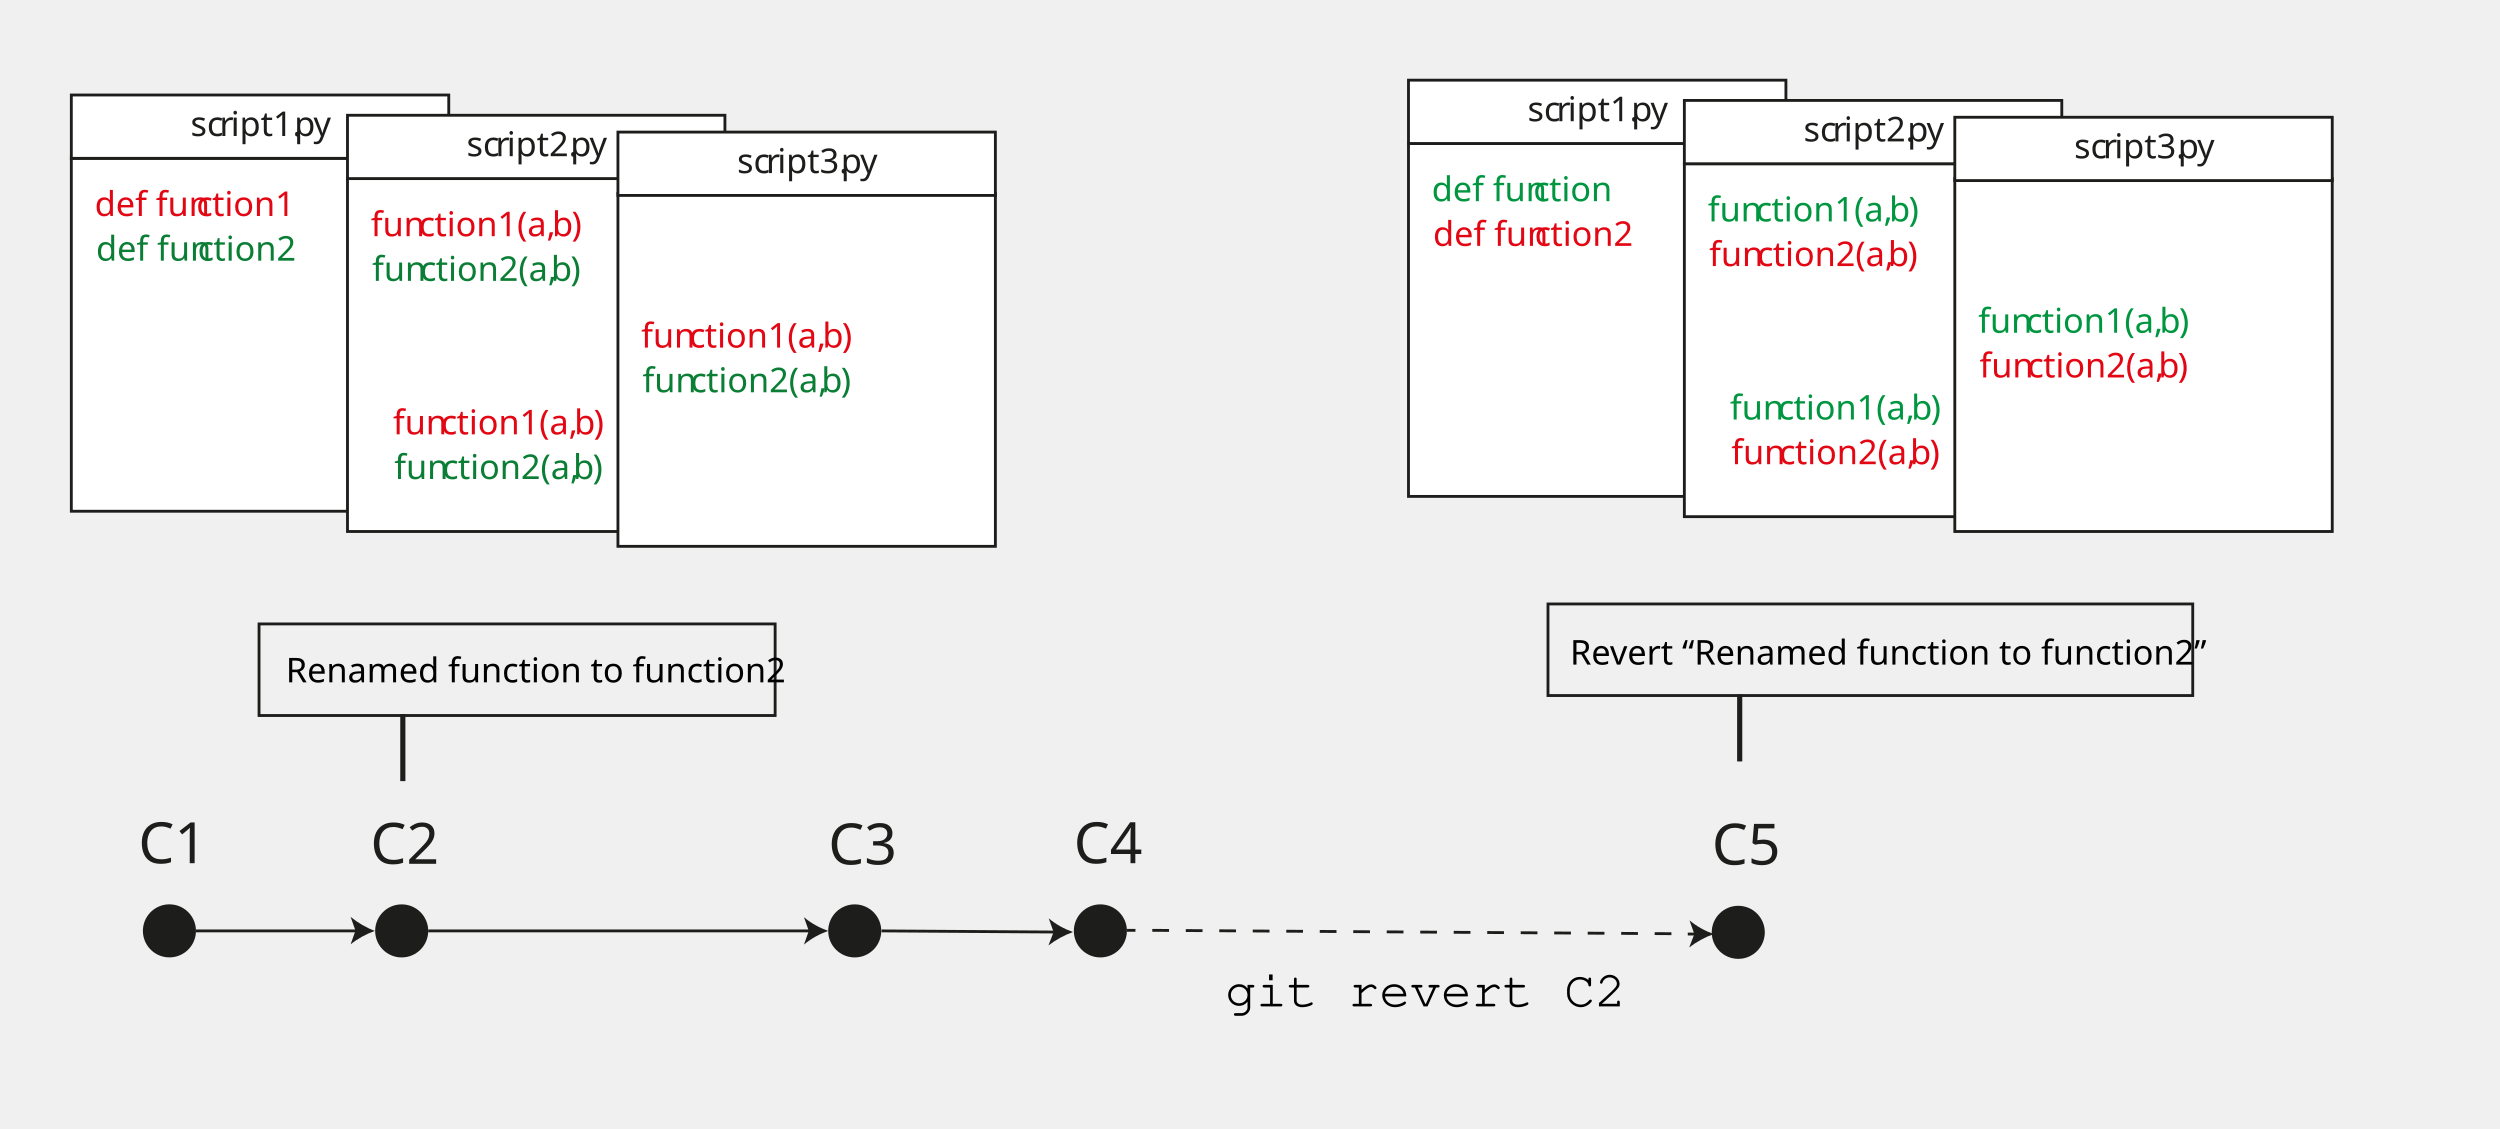
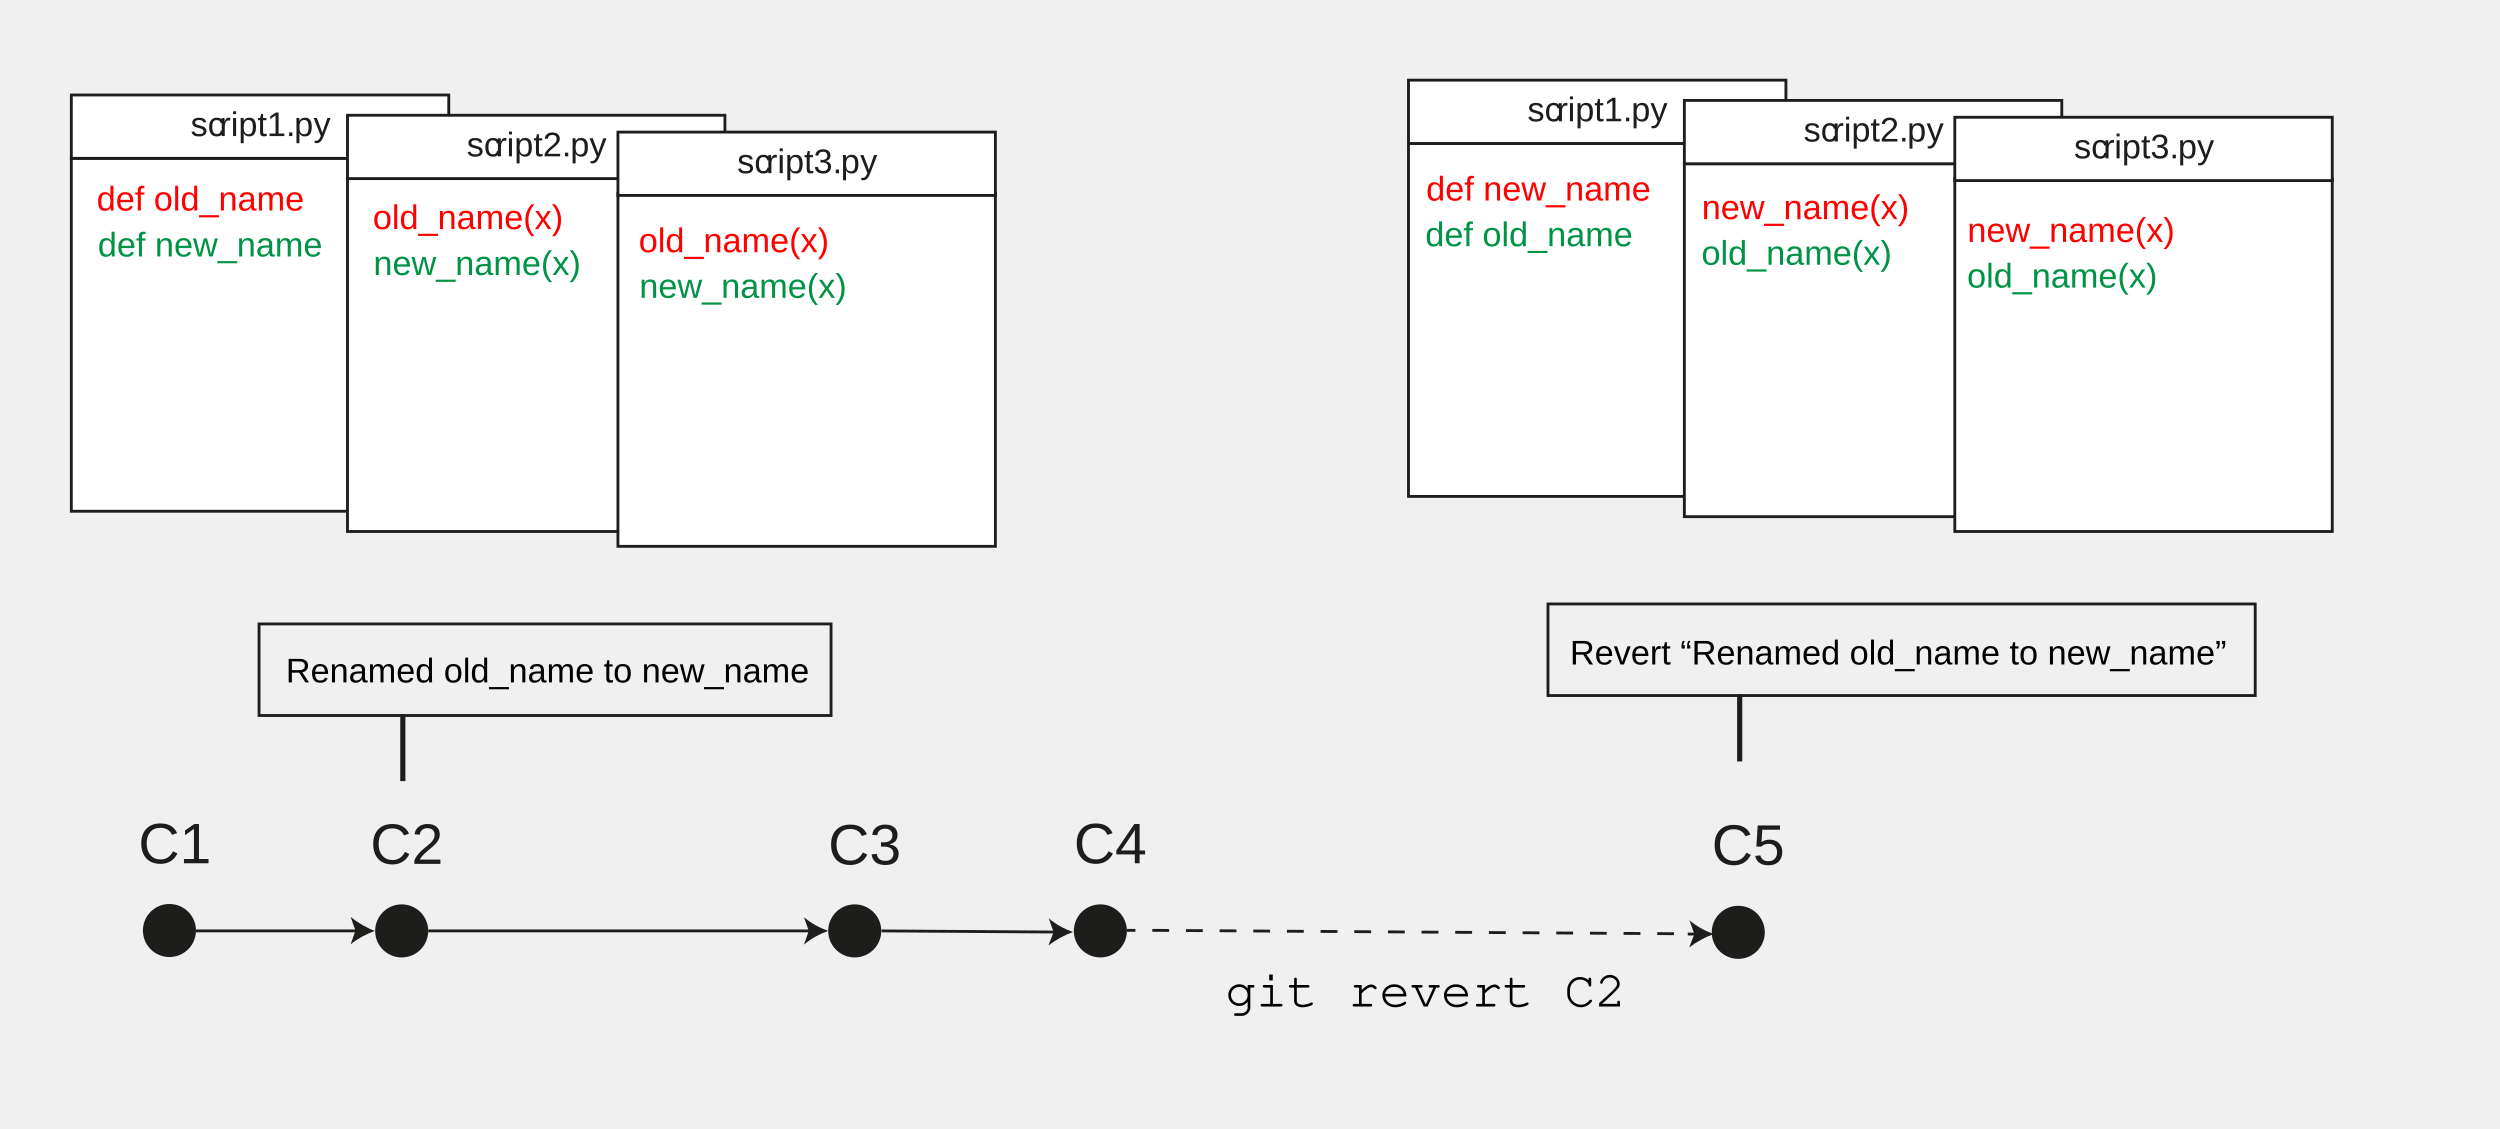
- <svg xmlns="http://www.w3.org/2000/svg" version="1.1" id="Layer_1" x="0px" y="0px" viewBox="0 0 876.3 395.5" style="enable-background:new 0 0 876.3 395.5;" xml:space="preserve">
-   <style type="text/css">
- 	.st0{fill:#1D1D1B;}
- 	.st1{fill:none;stroke:#1D1D1B;stroke-miterlimit:10;}
- 	.st2{font-family:'ArialMT';}
- 	.st3{font-size:20px;}
- 	.st4{fill:none;stroke:#1D1D1B;stroke-miterlimit:10;stroke-dasharray:5.87,5.87;}
- 	.st5{fill:#FFFFFF;stroke:#1D1D1B;stroke-miterlimit:10;}
- 	.st6{fill:#E30613;}
- 	.st7{font-size:12px;}
- 	.st8{fill:#0B7E35;}
- 	.st9{fill:#009640;}
- 	.st10{font-family:'Courier';}
- 	.st11{font-size:18px;}
- </style>
-   <ellipse transform="matrix(6.652046e-02 -0.9978 0.9978 6.652046e-02 -270.1454 363.8503)" class="st0" cx="59.4" cy="326.3" rx="9.3" ry="9.3" />
-   <circle class="st0" cx="140.8" cy="326.3" r="9.3" />
-   <line class="st1" x1="68.7" y1="326.3" x2="125.4" y2="326.3" />
-   <path class="st0" d="M131.4,326.3c-3.1,1.1-6,2.7-8.5,4.7l1.7-4.8l-1.7-4.8C125.5,323.5,128.4,325.2,131.4,326.3z" />
-   <text transform="matrix(1 0 0 1 48.49 302.58)" class="st0 st2 st3">C1</text>
-   <text transform="matrix(1 0 0 1 129.83 302.78)" class="st0 st2 st3">C2</text>
-   <circle class="st0" cx="299.6" cy="326.3" r="9.3" />
-   <line class="st1" x1="150.1" y1="326.3" x2="284.3" y2="326.3" />
-   <path class="st0" d="M290.3,326.3c-3.1,1.1-6,2.7-8.5,4.8l1.7-4.8l-1.7-4.8C284.3,323.6,287.2,325.2,290.3,326.3z" />
-   <text transform="matrix(1 0 0 1 290.32 302.98)" class="st0 st2 st3">C3</text>
-   <circle class="st0" cx="385.7" cy="326.3" r="9.3" />
-   <text transform="matrix(1 0 0 1 376.36 302.58)" class="st0 st2 st3">C4</text>
-   <line class="st1" x1="309" y1="326.3" x2="370" y2="326.7" />
-   <path class="st0" d="M376.1,326.7c-3.1,1.1-6,2.7-8.6,4.7l1.8-4.7l-1.7-4.8C370.1,324,373,325.6,376.1,326.7z" />
-   <line class="st1" x1="395" y1="326.1" x2="398" y2="326.1" />
-   <line class="st4" x1="403.9" y1="326.1" x2="588.7" y2="327.3" />
-   <line class="st1" x1="591.6" y1="327.4" x2="594.6" y2="327.4" />
-   <path class="st0" d="M600.7,327.4c-3.1,1.1-6,2.7-8.6,4.7l1.8-4.7l-1.7-4.8C594.7,324.7,597.6,326.3,600.7,327.4z" />
-   <rect x="90.8" y="218.7" class="st1" width="180.9" height="32.1" />
-   <rect x="140.8" y="250.8" class="st1" width="0.8" height="22.5" />
-   <circle class="st0" cx="609.3" cy="326.8" r="9.3" />
-   <text transform="matrix(1 0 0 1 600.04 303.06)" class="st0 st2 st3">C5</text>
-   <rect x="542.6" y="211.7" class="st1" width="226" height="32.1" />
-   <rect x="609.4" y="243.9" class="st1" width="0.8" height="22.5" />
-   <rect x="25" y="55.5" class="st5" width="132.3" height="123.7" />
-   <text transform="matrix(1 0 0 1 33.21 75.71)" class="st6 st2 st7">def fun</text>
-   <text transform="matrix(1 0 0 1 68.81 75.71)" class="st6 st2 st7">c</text>
-   <text transform="matrix(1 0 0 1 74.35 75.71)" class="st6 st2 st7">tion1</text>
-   <text transform="matrix(1 0 0 1 33.67 91.37)" class="st8 st2 st7">def fun</text>
-   <text transform="matrix(1 0 0 1 69.27 91.37)" class="st8 st2 st7">c</text>
-   <text transform="matrix(1 0 0 1 74.81 91.37)" class="st8 st2 st7">tion2</text>
-   <rect x="121.8" y="62.6" class="st5" width="132.3" height="123.7" />
-   <text transform="matrix(1 0 0 1 129.97 82.8)" class="st6 st2 st7">fun</text>
-   <text transform="matrix(1 0 0 1 146.75 82.8)" class="st6 st2 st7">c</text>
-   <text transform="matrix(1 0 0 1 152.28 82.8)" class="st6 st2 st7">tion1(a, </text>
-   <text transform="matrix(1 0 0 1 193.52 82.8)" class="st6 st2 st7">b</text>
-   <text transform="matrix(1 0 0 1 200.32 82.8)" class="st6 st2 st7">)</text>
-   <text transform="matrix(1 0 0 1 130.43 98.46)" class="st8 st2 st7">fun</text>
-   <text transform="matrix(1 0 0 1 147.21 98.46)" class="st8 st2 st7">c</text>
-   <text transform="matrix(1 0 0 1 152.74 98.46)" class="st8 st2 st7">tion2(a, </text>
-   <text transform="matrix(1 0 0 1 193.14 98.46)" class="st8 st2 st7">b</text>
-   <text transform="matrix(1 0 0 1 199.93 98.46)" class="st8 st2 st7">)</text>
-   <text transform="matrix(1 0 0 1 137.73 152.25)" class="st6 st2 st7">fun</text>
-   <text transform="matrix(1 0 0 1 154.51 152.25)" class="st6 st2 st7">c</text>
-   <text transform="matrix(1 0 0 1 160.04 152.25)" class="st6 st2 st7">tion1(a, </text>
-   <text transform="matrix(1 0 0 1 201.28 152.25)" class="st6 st2 st7">b</text>
-   <text transform="matrix(1 0 0 1 208.08 152.25)" class="st6 st2 st7">)</text>
-   <text transform="matrix(1 0 0 1 138.19 167.91)" class="st8 st2 st7">fun</text>
-   <text transform="matrix(1 0 0 1 154.97 167.91)" class="st8 st2 st7">c</text>
-   <text transform="matrix(1 0 0 1 160.5 167.91)" class="st8 st2 st7">tion2(a, </text>
-   <text transform="matrix(1 0 0 1 200.9 167.91)" class="st8 st2 st7">b</text>
-   <text transform="matrix(1 0 0 1 207.69 167.91)" class="st8 st2 st7">)</text>
-   <rect x="216.6" y="67.8" class="st5" width="132.3" height="123.7" />
-   <text transform="matrix(1 0 0 1 224.74 121.83)" class="st6 st2 st7">fun</text>
-   <text transform="matrix(1 0 0 1 241.52 121.83)" class="st6 st2 st7">c</text>
-   <text transform="matrix(1 0 0 1 247.05 121.83)" class="st6 st2 st7">tion1(a, </text>
-   <text transform="matrix(1 0 0 1 288.29 121.83)" class="st6 st2 st7">b</text>
-   <text transform="matrix(1 0 0 1 295.09 121.83)" class="st6 st2 st7">)</text>
-   <text transform="matrix(1 0 0 1 225.2 137.49)" class="st8 st2 st7">fun</text>
-   <text transform="matrix(1 0 0 1 241.98 137.49)" class="st8 st2 st7">c</text>
-   <text transform="matrix(1 0 0 1 247.51 137.49)" class="st8 st2 st7">tion2(a, </text>
-   <text transform="matrix(1 0 0 1 287.91 137.49)" class="st8 st2 st7">b</text>
-   <text transform="matrix(1 0 0 1 294.7 137.49)" class="st8 st2 st7">)</text>
-   <rect x="25" y="33.3" class="st5" width="132.3" height="22.2" />
-   <text transform="matrix(1 0 0 1 66.79 47.67)" class="st0 st2 st7">sc</text>
-   <text transform="matrix(1 0 0 1 76.92 47.67)" class="st0 st2 st7">r</text>
-   <text transform="matrix(1 0 0 1 80.89 47.67)" class="st0 st2 st7">ipt1.</text>
-   <text transform="matrix(1 0 0 1 103.14 47.67)" class="st0 st2 st7">p</text>
-   <text transform="matrix(1 0 0 1 109.88 47.67)" class="st0 st2 st7">y</text>
-   <rect x="121.8" y="40.4" class="st5" width="132.3" height="22.2" />
-   <text transform="matrix(1 0 0 1 163.55 54.75)" class="st0 st2 st7">sc</text>
-   <text transform="matrix(1 0 0 1 173.68 54.75)" class="st0 st2 st7">r</text>
-   <text transform="matrix(1 0 0 1 177.65 54.75)" class="st0 st2 st7">ipt2.</text>
-   <text transform="matrix(1 0 0 1 199.9 54.75)" class="st0 st2 st7">p</text>
-   <text transform="matrix(1 0 0 1 206.64 54.75)" class="st0 st2 st7">y</text>
-   <rect x="216.6" y="46.3" class="st5" width="132.3" height="22.2" />
-   <text transform="matrix(1 0 0 1 258.38 60.67)" class="st0 st2 st7">sc</text>
-   <text transform="matrix(1 0 0 1 268.51 60.67)" class="st0 st2 st7">r</text>
-   <text transform="matrix(1 0 0 1 272.48 60.67)" class="st0 st2 st7">ipt3.</text>
-   <text transform="matrix(1 0 0 1 294.73 60.67)" class="st0 st2 st7">p</text>
-   <text transform="matrix(1 0 0 1 301.47 60.67)" class="st0 st2 st7">y</text>
-   <rect x="493.7" y="50.3" class="st5" width="132.3" height="123.7" />
-   <text transform="matrix(1 0 0 1 501.86 70.53)" class="st9 st2 st7">def fun</text>
-   <text transform="matrix(1 0 0 1 537.46 70.53)" class="st9 st2 st7">c</text>
-   <text transform="matrix(1 0 0 1 543 70.53)" class="st9 st2 st7">tion</text>
-   <text transform="matrix(1 0 0 1 502.32 86.19)" class="st6 st2 st7">def fun</text>
-   <text transform="matrix(1 0 0 1 537.92 86.19)" class="st6 st2 st7">c</text>
-   <text transform="matrix(1 0 0 1 543.46 86.19)" class="st6 st2 st7">tion2</text>
-   <rect x="590.4" y="57.4" class="st5" width="132.3" height="123.7" />
-   <text transform="matrix(1 0 0 1 598.63 77.61)" class="st9 st2 st7">fun</text>
-   <text transform="matrix(1 0 0 1 615.41 77.61)" class="st9 st2 st7">c</text>
-   <text transform="matrix(1 0 0 1 620.94 77.61)" class="st9 st2 st7">tion1(a, </text>
-   <text transform="matrix(1 0 0 1 662.18 77.61)" class="st9 st2 st7">b</text>
-   <text transform="matrix(1 0 0 1 668.98 77.61)" class="st9 st2 st7">)</text>
-   <text transform="matrix(1 0 0 1 599.08 93.27)" class="st6 st2 st7">fun</text>
-   <text transform="matrix(1 0 0 1 615.86 93.27)" class="st6 st2 st7">c</text>
-   <text transform="matrix(1 0 0 1 621.39 93.27)" class="st6 st2 st7">tion2(a, </text>
-   <text transform="matrix(1 0 0 1 661.79 93.27)" class="st6 st2 st7">b</text>
-   <text transform="matrix(1 0 0 1 668.58 93.27)" class="st6 st2 st7">)</text>
-   <text transform="matrix(1 0 0 1 606.38 147.06)" class="st9 st2 st7">fun</text>
-   <text transform="matrix(1 0 0 1 623.16 147.06)" class="st9 st2 st7">c</text>
-   <text transform="matrix(1 0 0 1 628.69 147.06)" class="st9 st2 st7">tion1(a, </text>
-   <text transform="matrix(1 0 0 1 669.93 147.06)" class="st9 st2 st7">b</text>
-   <text transform="matrix(1 0 0 1 676.73 147.06)" class="st9 st2 st7">)</text>
-   <text transform="matrix(1 0 0 1 606.84 162.72)" class="st6 st2 st7">fun</text>
-   <text transform="matrix(1 0 0 1 623.6201 162.72)" class="st6 st2 st7">c</text>
-   <text transform="matrix(1 0 0 1 629.15 162.72)" class="st6 st2 st7">tion2(a, </text>
-   <text transform="matrix(1 0 0 1 669.55 162.72)" class="st6 st2 st7">b</text>
-   <text transform="matrix(1 0 0 1 676.34 162.72)" class="st6 st2 st7">)</text>
-   <rect x="685.2" y="62.6" class="st5" width="132.3" height="123.7" />
-   <text transform="matrix(1 0 0 1 693.4 116.64)" class="st9 st2 st7">fun</text>
-   <text transform="matrix(1 0 0 1 710.1801 116.64)" class="st9 st2 st7">c</text>
-   <text transform="matrix(1 0 0 1 715.71 116.64)" class="st9 st2 st7">tion1(a, </text>
-   <text transform="matrix(1 0 0 1 756.95 116.64)" class="st9 st2 st7">b</text>
-   <text transform="matrix(1 0 0 1 763.75 116.64)" class="st9 st2 st7">)</text>
-   <text transform="matrix(1 0 0 1 693.85 132.3)" class="st6 st2 st7">fun</text>
-   <text transform="matrix(1 0 0 1 710.63 132.3)" class="st6 st2 st7">c</text>
-   <text transform="matrix(1 0 0 1 716.16 132.3)" class="st6 st2 st7">tion2(a, </text>
-   <text transform="matrix(1 0 0 1 756.56 132.3)" class="st6 st2 st7">b</text>
-   <text transform="matrix(1 0 0 1 763.35 132.3)" class="st6 st2 st7">)</text>
-   <rect x="493.7" y="28.1" class="st5" width="132.3" height="22.2" />
-   <text transform="matrix(1 0 0 1 535.44 42.48)" class="st0 st2 st7">sc</text>
-   <text transform="matrix(1 0 0 1 545.57 42.48)" class="st0 st2 st7">r</text>
-   <text transform="matrix(1 0 0 1 549.54 42.48)" class="st0 st2 st7">ipt1.</text>
-   <text transform="matrix(1 0 0 1 571.79 42.48)" class="st0 st2 st7">p</text>
-   <text transform="matrix(1 0 0 1 578.53 42.48)" class="st0 st2 st7">y</text>
-   <rect x="590.4" y="35.2" class="st5" width="132.3" height="22.2" />
-   <text transform="matrix(1 0 0 1 632.2 49.56)" class="st0 st2 st7">sc</text>
-   <text transform="matrix(1 0 0 1 642.33 49.56)" class="st0 st2 st7">r</text>
-   <text transform="matrix(1 0 0 1 646.3 49.56)" class="st0 st2 st7">ipt2.</text>
-   <text transform="matrix(1 0 0 1 668.55 49.56)" class="st0 st2 st7">p</text>
-   <text transform="matrix(1 0 0 1 675.29 49.56)" class="st0 st2 st7">y</text>
-   <rect x="685.2" y="41.1" class="st5" width="132.3" height="22.2" />
-   <text transform="matrix(1 0 0 1 727.03 55.48)" class="st0 st2 st7">sc</text>
-   <text transform="matrix(1 0 0 1 737.16 55.48)" class="st0 st2 st7">r</text>
-   <text transform="matrix(1 0 0 1 741.13 55.48)" class="st0 st2 st7">ipt3.</text>
-   <text transform="matrix(1 0 0 1 763.38 55.48)" class="st0 st2 st7">p</text>
-   <text transform="matrix(1 0 0 1 770.1201 55.48)" class="st0 st2 st7">y</text>
-   <text transform="matrix(1 0 0 1 100.1938 239.1733)" class="st2 st7">Renamed function to function2</text>
-   <text transform="matrix(1 0 0 1 550.3315 232.9454)" class="st2 st7">Revert “Renamed function to function2”</text>
-   <text transform="matrix(1 0 0 1 429.4502 352.7687)" class="st10 st11">git revert C2</text>
+ <svg xmlns="http://www.w3.org/2000/svg" id="Layer_1" data-name="Layer 1" version="1.1" viewBox="0 0 876.3 395.5">
+   <defs>
+     <style>
+       .cls-1 {
+         fill: #fff;
+       }
+ 
+       .cls-1, .cls-2, .cls-3 {
+         stroke: #1d1d1b;
+         stroke-miterlimit: 10;
+       }
+ 
+       .cls-4 {
+         fill: #009245;
+       }
+ 
+       .cls-4, .cls-5, .cls-6, .cls-7, .cls-8, .cls-9, .cls-10 {
+         isolation: isolate;
+       }
+ 
+       .cls-4, .cls-5, .cls-6, .cls-8, .cls-10 {
+         font-family: ArialMT, Arial;
+       }
+ 
+       .cls-4, .cls-6, .cls-8, .cls-10 {
+         font-size: 12px;
+       }
+ 
+       .cls-11 {
+         stroke-width: 0px;
+       }
+ 
+       .cls-11, .cls-5, .cls-10 {
+         fill: #1d1d1b;
+       }
+ 
+       .cls-5 {
+         font-size: 20px;
+       }
+ 
+       .cls-6, .cls-7 {
+         fill: #000;
+       }
+ 
+       .cls-7 {
+         font-family: Courier, Courier;
+         font-size: 18px;
+       }
+ 
+       .cls-2, .cls-3 {
+         fill: none;
+       }
+ 
+       .cls-8 {
+         fill: red;
+       }
+ 
+       .cls-3 {
+         stroke-dasharray: 0 0 0 0 0 0 5.9 5.9;
+       }
+     </style>
+   </defs>
+   <circle class="cls-11" cx="59.4" cy="326.2" r="9.3" transform="translate(-271.8 341.9) rotate(-82.4)" />
+   <circle class="cls-11" cx="140.8" cy="326.3" r="9.3" />
+   <line class="cls-2" x1="68.7" y1="326.3" x2="125.4" y2="326.3" />
+   <path class="cls-11" d="M131.4,326.3c-3.1,1.1-6,2.7-8.5,4.7l1.7-4.8-1.7-4.8c2.6,2.1,5.5,3.8,8.5,4.9h0Z" />
+   <g class="cls-9">
+     <text class="cls-5" transform="translate(48.5 302.6)">
+       <tspan x="0" y="0">C1</tspan>
+     </text>
+   </g>
+   <g class="cls-9">
+     <text class="cls-5" transform="translate(129.8 302.8)">
+       <tspan x="0" y="0">C2</tspan>
+     </text>
+   </g>
+   <circle class="cls-11" cx="299.6" cy="326.3" r="9.3" />
+   <line class="cls-2" x1="150.1" y1="326.3" x2="284.3" y2="326.3" />
+   <path class="cls-11" d="M290.3,326.3c-3.1,1.1-6,2.7-8.5,4.8l1.7-4.8-1.7-4.8c2.5,2.1,5.4,3.7,8.5,4.8Z" />
+   <g class="cls-9">
+     <text class="cls-5" transform="translate(290.3 303)">
+       <tspan x="0" y="0">C3</tspan>
+     </text>
+   </g>
+   <circle class="cls-11" cx="385.7" cy="326.3" r="9.3" />
+   <g class="cls-9">
+     <text class="cls-5" transform="translate(376.4 302.6)">
+       <tspan x="0" y="0">C4</tspan>
+     </text>
+   </g>
+   <line class="cls-2" x1="309" y1="326.3" x2="370" y2="326.7" />
+   <path class="cls-11" d="M376.1,326.7c-3.1,1.1-6,2.7-8.6,4.7l1.8-4.7-1.7-4.8c2.5,2.1,5.4,3.7,8.5,4.8h0Z" />
+   <line class="cls-2" x1="395" y1="326.1" x2="398" y2="326.1" />
+   <line class="cls-3" x1="403.9" y1="326.1" x2="588.7" y2="327.3" />
+   <line class="cls-2" x1="591.6" y1="327.4" x2="594.6" y2="327.4" />
+   <path class="cls-11" d="M600.7,327.4c-3.1,1.1-6,2.7-8.6,4.7l1.8-4.7-1.7-4.8c2.5,2.1,5.4,3.7,8.5,4.8Z" />
+   <rect class="cls-2" x="90.8" y="218.7" width="200.5" height="32.1" />
+   <rect class="cls-2" x="140.8" y="250.8" width=".8" height="22.5" />
+   <circle class="cls-11" cx="609.3" cy="326.8" r="9.3" />
+   <g class="cls-9">
+     <text class="cls-5" transform="translate(600 303.1)">
+       <tspan x="0" y="0">C5</tspan>
+     </text>
+   </g>
+   <rect class="cls-2" x="542.6" y="211.7" width="247.9" height="32.1" />
+   <rect class="cls-2" x="609.4" y="243.9" width=".8" height="22.5" />
+   <rect class="cls-1" x="25" y="55.5" width="132.3" height="123.7" />
+   <rect class="cls-1" x="121.8" y="62.6" width="132.3" height="123.7" />
+   <rect class="cls-1" x="216.6" y="67.8" width="132.3" height="123.7" />
+   <rect class="cls-1" x="25" y="33.3" width="132.3" height="22.2" />
+   <g class="cls-9">
+     <text class="cls-10" transform="translate(66.8 47.7)">
+       <tspan x="0" y="0">sc</tspan>
+     </text>
+   </g>
+   <g class="cls-9">
+     <text class="cls-10" transform="translate(76.9 47.7)">
+       <tspan x="0" y="0">r</tspan>
+     </text>
+   </g>
+   <g class="cls-9">
+     <text class="cls-10" transform="translate(80.9 47.7)">
+       <tspan x="0" y="0">ipt1.</tspan>
+     </text>
+   </g>
+   <g class="cls-9">
+     <text class="cls-10" transform="translate(103.1 47.7)">
+       <tspan x="0" y="0">p</tspan>
+     </text>
+   </g>
+   <g class="cls-9">
+     <text class="cls-10" transform="translate(109.9 47.7)">
+       <tspan x="0" y="0">y</tspan>
+     </text>
+   </g>
+   <rect class="cls-1" x="121.8" y="40.4" width="132.3" height="22.2" />
+   <g class="cls-9">
+     <text class="cls-10" transform="translate(163.6 54.8)">
+       <tspan x="0" y="0">sc</tspan>
+     </text>
+   </g>
+   <g class="cls-9">
+     <text class="cls-10" transform="translate(173.7 54.8)">
+       <tspan x="0" y="0">r</tspan>
+     </text>
+   </g>
+   <g class="cls-9">
+     <text class="cls-10" transform="translate(177.6 54.8)">
+       <tspan x="0" y="0">ipt2.</tspan>
+     </text>
+   </g>
+   <g class="cls-9">
+     <text class="cls-10" transform="translate(199.9 54.8)">
+       <tspan x="0" y="0">p</tspan>
+     </text>
+   </g>
+   <g class="cls-9">
+     <text class="cls-10" transform="translate(206.6 54.8)">
+       <tspan x="0" y="0">y</tspan>
+     </text>
+   </g>
+   <rect class="cls-1" x="216.6" y="46.3" width="132.3" height="22.2" />
+   <g class="cls-9">
+     <text class="cls-10" transform="translate(258.4 60.7)">
+       <tspan x="0" y="0">sc</tspan>
+     </text>
+   </g>
+   <g class="cls-9">
+     <text class="cls-10" transform="translate(268.5 60.7)">
+       <tspan x="0" y="0">r</tspan>
+     </text>
+   </g>
+   <g class="cls-9">
+     <text class="cls-10" transform="translate(272.5 60.7)">
+       <tspan x="0" y="0">ipt3.</tspan>
+     </text>
+   </g>
+   <g class="cls-9">
+     <text class="cls-10" transform="translate(294.7 60.7)">
+       <tspan x="0" y="0">p</tspan>
+     </text>
+   </g>
+   <g class="cls-9">
+     <text class="cls-10" transform="translate(301.5 60.7)">
+       <tspan x="0" y="0">y</tspan>
+     </text>
+   </g>
+   <rect class="cls-1" x="493.7" y="50.3" width="132.3" height="123.7" />
+   <rect class="cls-1" x="590.4" y="57.4" width="132.3" height="123.7" />
+   <rect class="cls-1" x="685.2" y="62.6" width="132.3" height="123.7" />
+   <rect class="cls-1" x="493.7" y="28.1" width="132.3" height="22.2" />
+   <g class="cls-9">
+     <text class="cls-10" transform="translate(535.4 42.5)">
+       <tspan x="0" y="0">sc</tspan>
+     </text>
+   </g>
+   <g class="cls-9">
+     <text class="cls-10" transform="translate(545.6 42.5)">
+       <tspan x="0" y="0">r</tspan>
+     </text>
+   </g>
+   <g class="cls-9">
+     <text class="cls-10" transform="translate(549.5 42.5)">
+       <tspan x="0" y="0">ipt1.</tspan>
+     </text>
+   </g>
+   <g class="cls-9">
+     <text class="cls-10" transform="translate(571.8 42.5)">
+       <tspan x="0" y="0">p</tspan>
+     </text>
+   </g>
+   <g class="cls-9">
+     <text class="cls-10" transform="translate(578.5 42.5)">
+       <tspan x="0" y="0">y</tspan>
+     </text>
+   </g>
+   <rect class="cls-1" x="590.4" y="35.2" width="132.3" height="22.2" />
+   <g class="cls-9">
+     <text class="cls-10" transform="translate(632.2 49.6)">
+       <tspan x="0" y="0">sc</tspan>
+     </text>
+   </g>
+   <g class="cls-9">
+     <text class="cls-10" transform="translate(642.3 49.6)">
+       <tspan x="0" y="0">r</tspan>
+     </text>
+   </g>
+   <g class="cls-9">
+     <text class="cls-10" transform="translate(646.3 49.6)">
+       <tspan x="0" y="0">ipt2.</tspan>
+     </text>
+   </g>
+   <g class="cls-9">
+     <text class="cls-10" transform="translate(668.5 49.6)">
+       <tspan x="0" y="0">p</tspan>
+     </text>
+   </g>
+   <g class="cls-9">
+     <text class="cls-10" transform="translate(675.3 49.6)">
+       <tspan x="0" y="0">y</tspan>
+     </text>
+   </g>
+   <rect class="cls-1" x="685.2" y="41.1" width="132.3" height="22.2" />
+   <g class="cls-9">
+     <text class="cls-10" transform="translate(727 55.5)">
+       <tspan x="0" y="0">sc</tspan>
+     </text>
+   </g>
+   <g class="cls-9">
+     <text class="cls-10" transform="translate(737.2 55.5)">
+       <tspan x="0" y="0">r</tspan>
+     </text>
+   </g>
+   <g class="cls-9">
+     <text class="cls-10" transform="translate(741.1 55.5)">
+       <tspan x="0" y="0">ipt3.</tspan>
+     </text>
+   </g>
+   <g class="cls-9">
+     <text class="cls-10" transform="translate(763.4 55.5)">
+       <tspan x="0" y="0">p</tspan>
+     </text>
+   </g>
+   <g class="cls-9">
+     <text class="cls-10" transform="translate(770.1 55.5)">
+       <tspan x="0" y="0">y</tspan>
+     </text>
+   </g>
+   <g class="cls-9">
+     <text class="cls-6" transform="translate(100.2 239.2)">
+       <tspan x="0" y="0">Renamed old_name to new_name</tspan>
+     </text>
+   </g>
+   <g class="cls-9">
+     <text class="cls-6" transform="translate(550.3 232.9)">
+       <tspan x="0" y="0">Revert “Renamed old_name to new_name”</tspan>
+     </text>
+   </g>
+   <g class="cls-9">
+     <text class="cls-7" transform="translate(429.5 352.8)">
+       <tspan x="0" y="0">git revert C2</tspan>
+     </text>
+   </g>
+   <g class="cls-9">
+     <text class="cls-8" transform="translate(33.9 73.8)">
+       <tspan x="0" y="0">def old_name</tspan>
+     </text>
+   </g>
+   <g class="cls-9">
+     <text class="cls-4" transform="translate(34.3 89.9)">
+       <tspan x="0" y="0">def new_name</tspan>
+     </text>
+   </g>
+   <g class="cls-9">
+     <text class="cls-8" transform="translate(130.7 80.3)">
+       <tspan x="0" y="0">old_name(x)</tspan>
+     </text>
+   </g>
+   <g class="cls-9">
+     <text class="cls-4" transform="translate(130.9 96.4)">
+       <tspan x="0" y="0">new_name(x)</tspan>
+     </text>
+   </g>
+   <g class="cls-9">
+     <text class="cls-8" transform="translate(223.9 88.4)">
+       <tspan x="0" y="0">old_name(x)</tspan>
+     </text>
+   </g>
+   <g class="cls-9">
+     <text class="cls-4" transform="translate(224.1 104.4)">
+       <tspan x="0" y="0">new_name(x)</tspan>
+     </text>
+   </g>
+   <g class="cls-9">
+     <text class="cls-4" transform="translate(499.6 86.3)">
+       <tspan x="0" y="0">def old_name</tspan>
+     </text>
+   </g>
+   <g class="cls-9">
+     <text class="cls-8" transform="translate(499.9 70.3)">
+       <tspan x="0" y="0">def new_name</tspan>
+     </text>
+   </g>
+   <g class="cls-9">
+     <text class="cls-4" transform="translate(596.4 92.8)">
+       <tspan x="0" y="0">old_name(x)</tspan>
+     </text>
+   </g>
+   <g class="cls-9">
+     <text class="cls-8" transform="translate(596.5 76.8)">
+       <tspan x="0" y="0">new_name(x)</tspan>
+     </text>
+   </g>
+   <g class="cls-9">
+     <text class="cls-4" transform="translate(689.5 100.8)">
+       <tspan x="0" y="0">old_name(x)</tspan>
+     </text>
+   </g>
+   <g class="cls-9">
+     <text class="cls-8" transform="translate(689.6 84.8)">
+       <tspan x="0" y="0">new_name(x)</tspan>
+     </text>
+   </g>
</svg>
